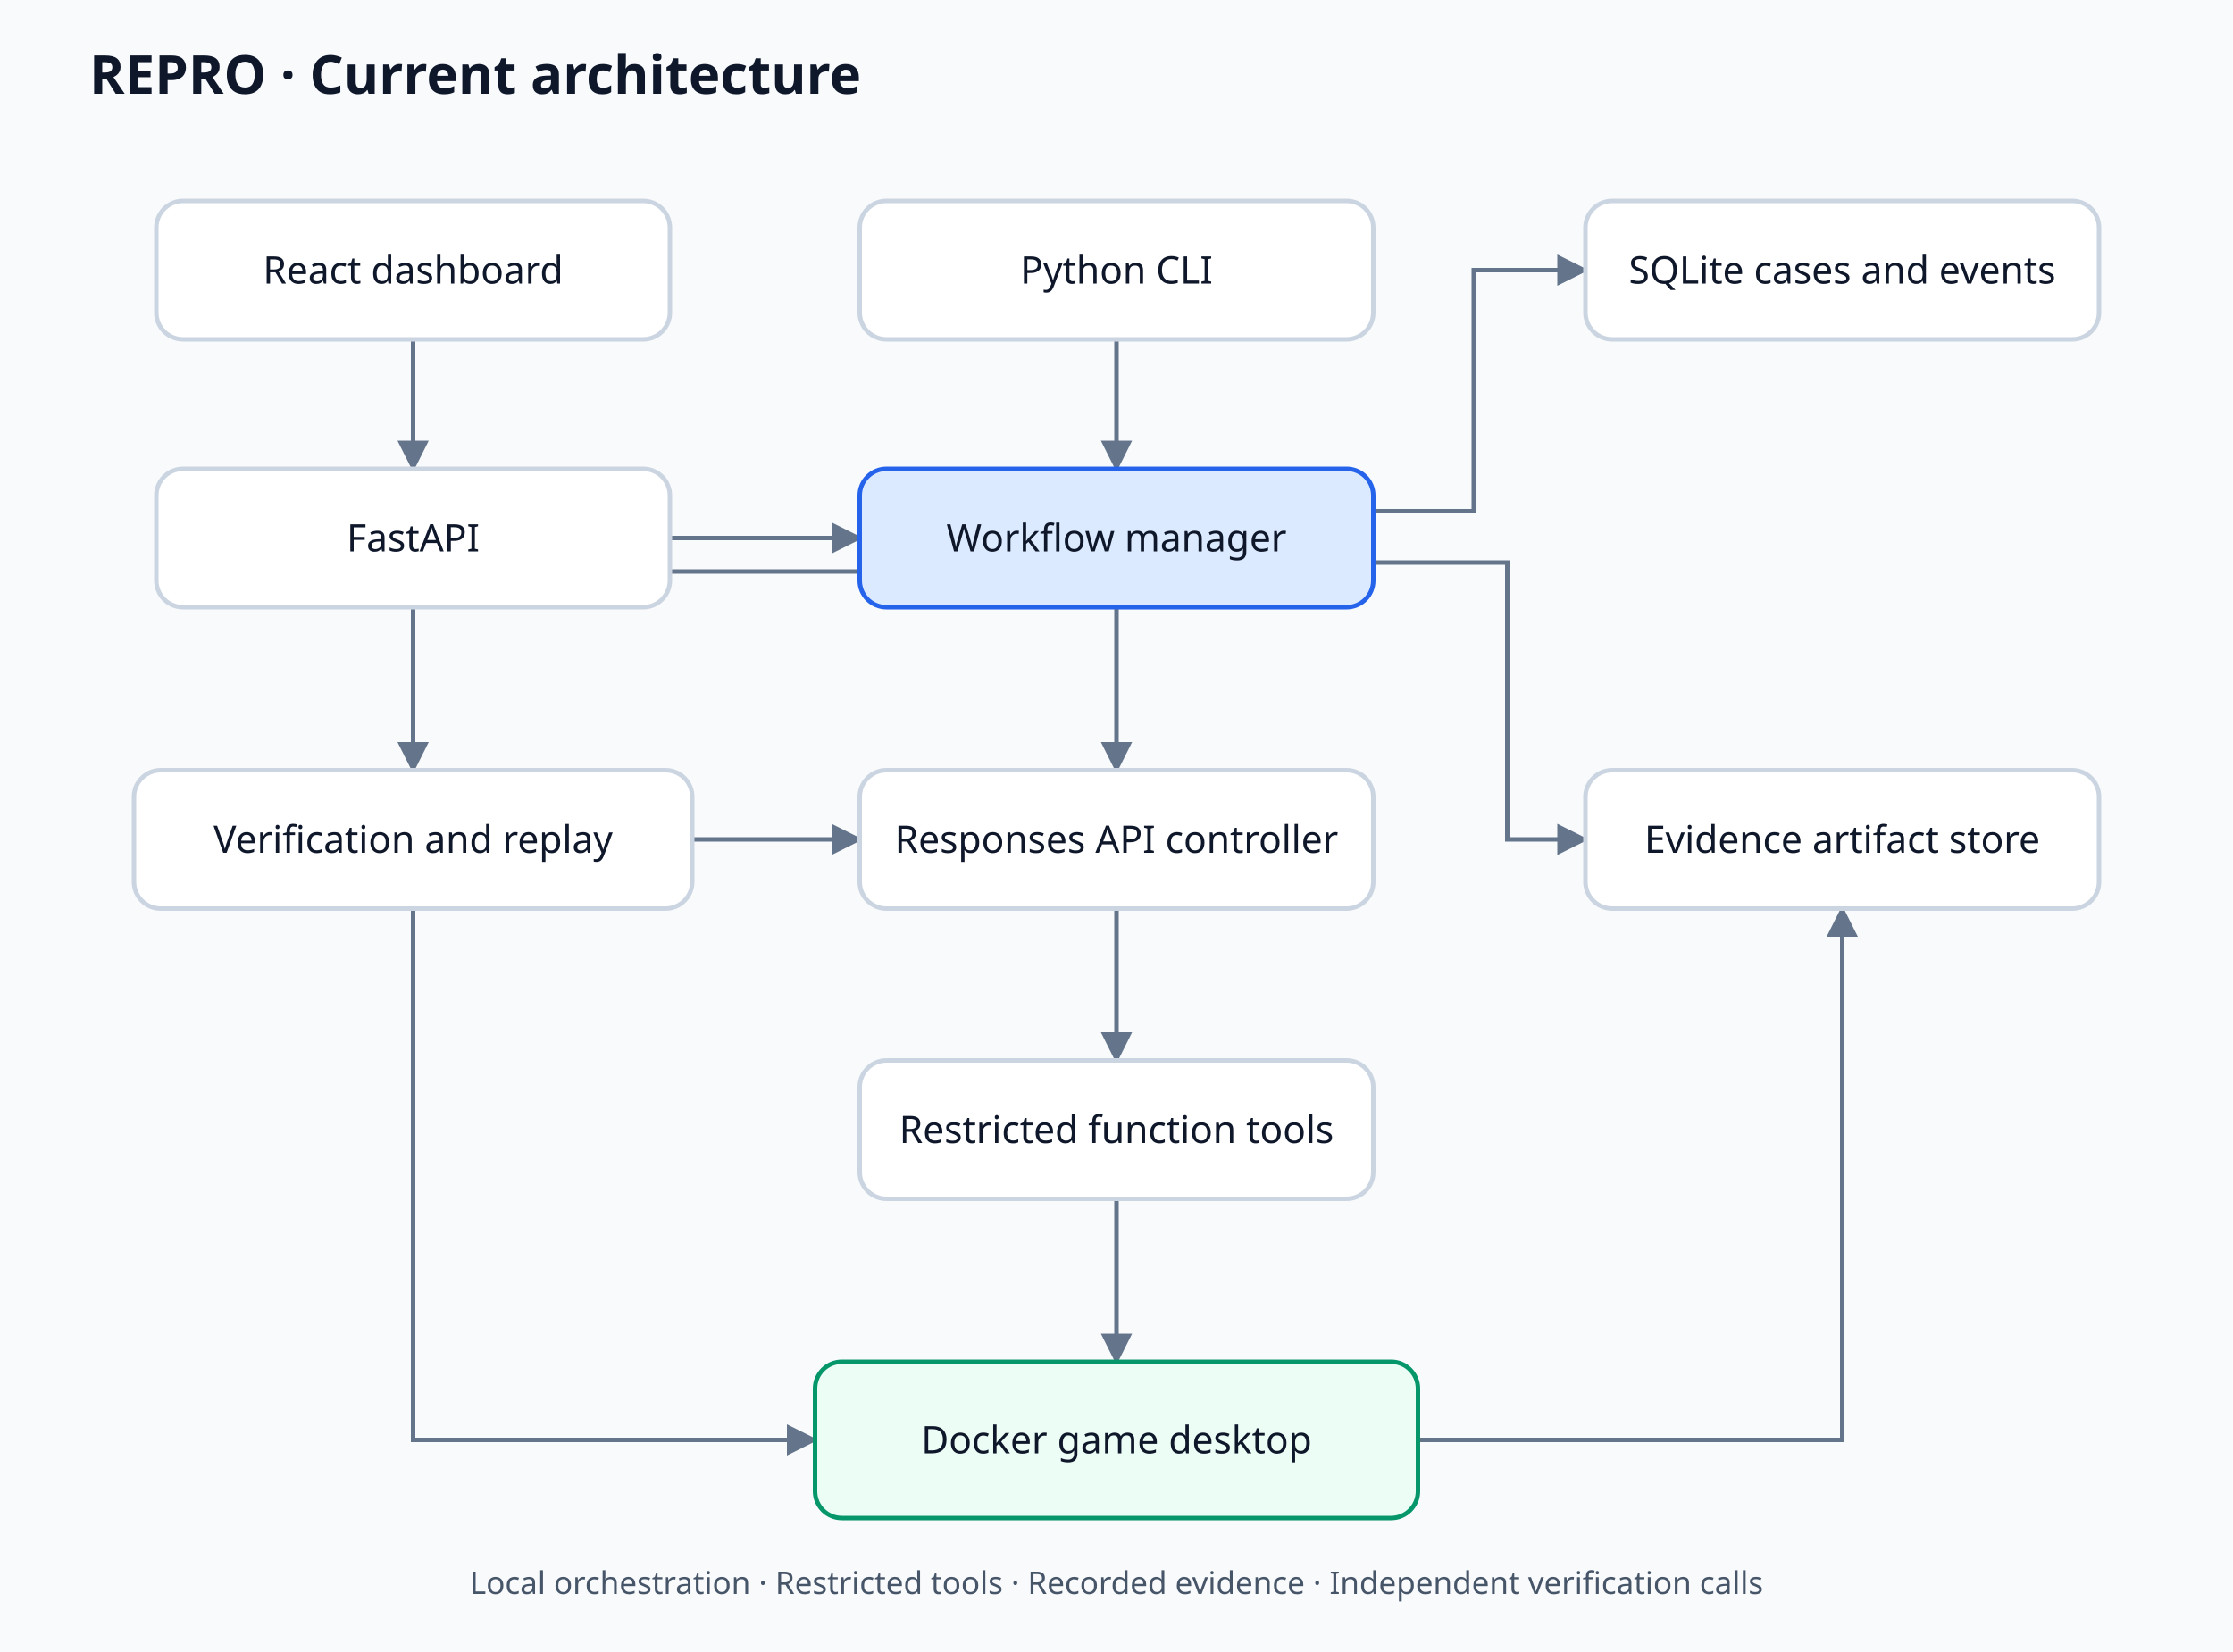
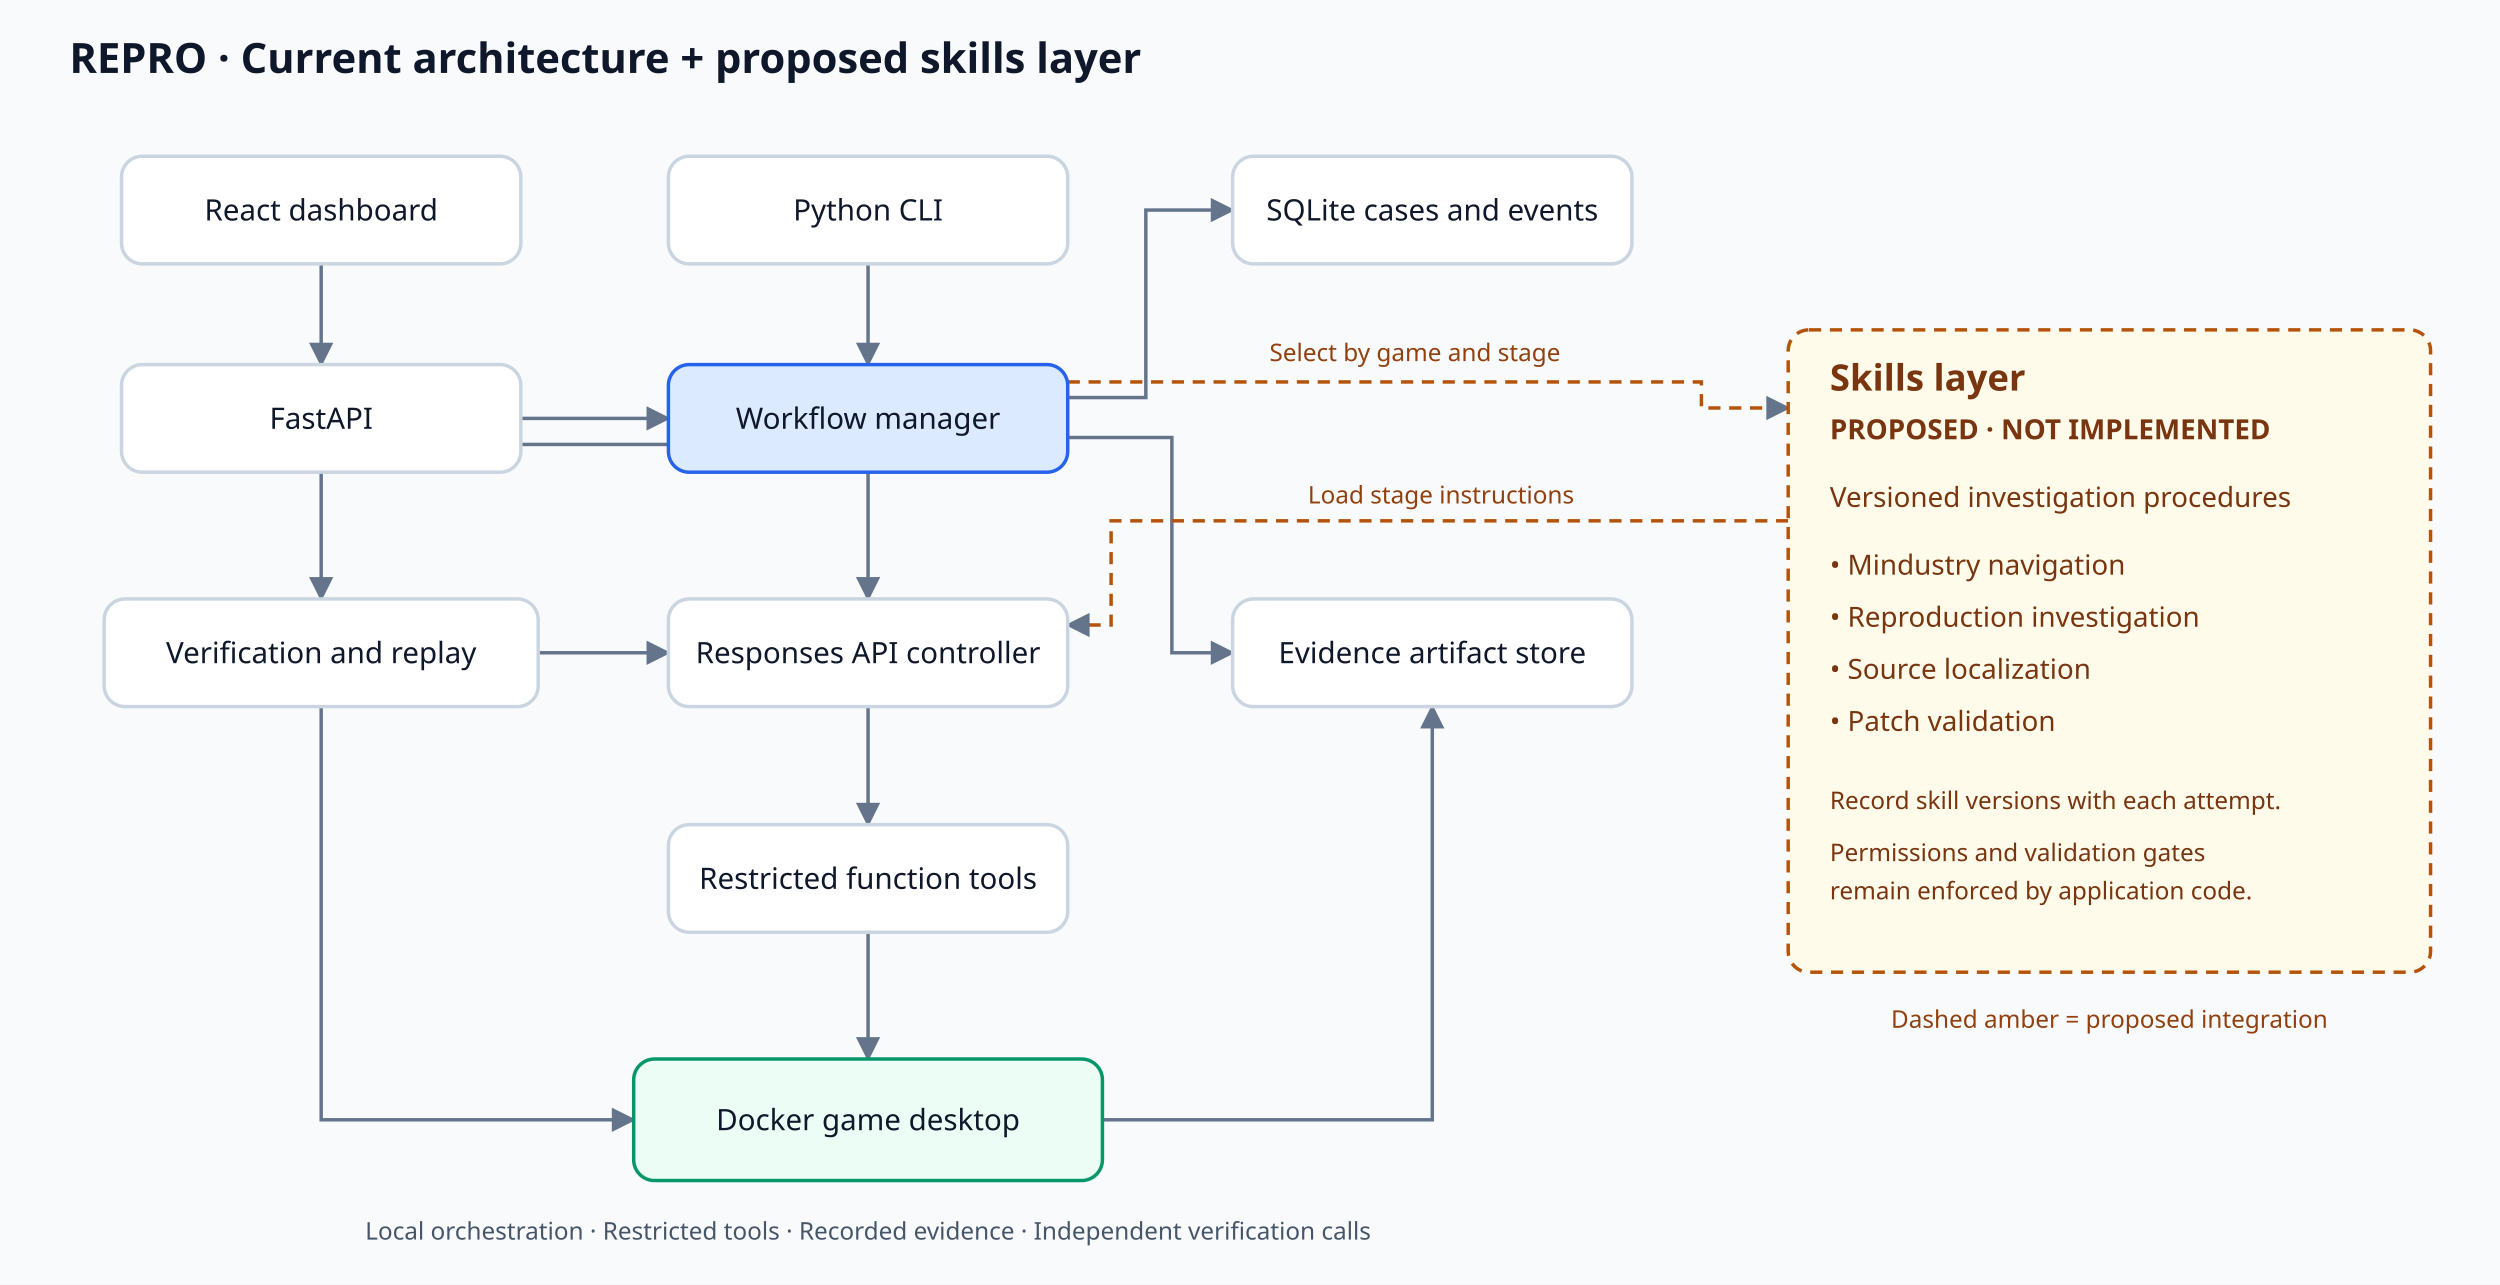
- <svg xmlns="http://www.w3.org/2000/svg" width="1000" height="740" viewBox="0 0 1000 740" role="img" aria-labelledby="title desc">
+ <svg xmlns="http://www.w3.org/2000/svg" width="1440" height="740" viewBox="0 0 1440 740" role="img" aria-labelledby="title desc">
  <defs>
    <marker id="arrow" viewBox="0 0 10 10" refX="9" refY="5" markerWidth="7" markerHeight="7" orient="auto-start-reverse">
      <path d="M0 0 L10 5 L0 10 Z" fill="#64748b" />
    </marker>
  </defs>
-   <rect width="1000" height="740" fill="#f8fafc" />
-   <text x="40" y="42" font-family="system-ui, sans-serif" font-size="24" font-weight="700" fill="#0f172a">REPRO · Current architecture</text>
+   <rect width="1440" height="740" fill="#f8fafc" />
+   <text x="40" y="42" font-family="system-ui, sans-serif" font-size="24" font-weight="700" fill="#0f172a">REPRO · Current architecture + proposed skills layer</text>
  <g fill="none" stroke="#64748b" stroke-width="2" marker-end="url(#arrow)">
    <path d="M185 152 V210" />
    <path d="M300 241 H385" />
    <path d="M500 152 V210" />
    <path d="M615 229 H660 V121 H710" />
    <path d="M615 252 H675 V376 H710" />
    <path d="M500 272 V345" />
    <path d="M385 256 H185 V345" />
    <path d="M310 376 H385" />
    <path d="M500 407 V475" />
    <path d="M500 537 V610" />
    <path d="M185 407 V645 H365" />
    <path d="M635 645 H825 V407" />
  </g>
+   <g fill="none" stroke="#b45309" stroke-width="2" stroke-dasharray="7 5" marker-end="url(#arrow)">
+     <path d="M615 220 H980 V235 H1030" />
+     <path d="M1030 300 H640 V360 H615" />
+   </g>
+   <text x="815" y="208" text-anchor="middle" font-family="system-ui, sans-serif" font-size="14" fill="#92400e">Select by game and stage</text>
+   <text x="830" y="290" text-anchor="middle" font-family="system-ui, sans-serif" font-size="14" fill="#92400e">Load stage instructions</text>
+   <rect x="1030" y="190" width="370" height="370" rx="12" fill="#fffbeb" stroke="#b45309" stroke-width="2" stroke-dasharray="7 5" />
+   <g font-family="system-ui, sans-serif" fill="#78350f">
+     <text x="1054" y="225" font-size="21" font-weight="700">Skills layer</text>
+     <text x="1054" y="253" font-size="16" font-weight="700">PROPOSED · NOT IMPLEMENTED</text>
+     <text x="1054" y="292" font-size="16">Versioned investigation procedures</text>
+     <text x="1054" y="331" font-size="16">• Mindustry navigation</text>
+     <text x="1054" y="361" font-size="16">• Reproduction investigation</text>
+     <text x="1054" y="391" font-size="16">• Source localization</text>
+     <text x="1054" y="421" font-size="16">• Patch validation</text>
+     <text x="1054" y="466" font-size="14">Record skill versions with each attempt.</text>
+     <text x="1054" y="496" font-size="14">Permissions and validation gates</text>
+     <text x="1054" y="518" font-size="14">remain enforced by application code.</text>
+   </g>
+   <text x="1215" y="592" text-anchor="middle" font-family="system-ui, sans-serif" font-size="14" fill="#92400e">Dashed amber = proposed integration</text>
  <rect x="70" y="90" width="230" height="62" rx="12" fill="#ffffff" stroke="#cbd5e1" stroke-width="2" />
  <text x="185.0" y="127.0" text-anchor="middle" font-family="system-ui, sans-serif" font-size="17" fill="#0f172a">React dashboard</text>
  <rect x="70" y="210" width="230" height="62" rx="12" fill="#ffffff" stroke="#cbd5e1" stroke-width="2" />
  <text x="185.0" y="247.0" text-anchor="middle" font-family="system-ui, sans-serif" font-size="17" fill="#0f172a">FastAPI</text>
  <rect x="385" y="90" width="230" height="62" rx="12" fill="#ffffff" stroke="#cbd5e1" stroke-width="2" />
  <text x="500.0" y="127.0" text-anchor="middle" font-family="system-ui, sans-serif" font-size="17" fill="#0f172a">Python CLI</text>
  <rect x="385" y="210" width="230" height="62" rx="12" fill="#dbeafe" stroke="#2563eb" stroke-width="2" />
  <text x="500.0" y="247.0" text-anchor="middle" font-family="system-ui, sans-serif" font-size="17" fill="#0f172a">Workflow manager</text>
  <rect x="710" y="90" width="230" height="62" rx="12" fill="#ffffff" stroke="#cbd5e1" stroke-width="2" />
  <text x="825.0" y="127.0" text-anchor="middle" font-family="system-ui, sans-serif" font-size="17" fill="#0f172a">SQLite cases and events</text>
  <rect x="710" y="345" width="230" height="62" rx="12" fill="#ffffff" stroke="#cbd5e1" stroke-width="2" />
  <text x="825.0" y="382.0" text-anchor="middle" font-family="system-ui, sans-serif" font-size="17" fill="#0f172a">Evidence artifact store</text>
  <rect x="385" y="345" width="230" height="62" rx="12" fill="#ffffff" stroke="#cbd5e1" stroke-width="2" />
  <text x="500.0" y="382.0" text-anchor="middle" font-family="system-ui, sans-serif" font-size="17" fill="#0f172a">Responses API controller</text>
  <rect x="60" y="345" width="250" height="62" rx="12" fill="#ffffff" stroke="#cbd5e1" stroke-width="2" />
  <text x="185.0" y="382.0" text-anchor="middle" font-family="system-ui, sans-serif" font-size="17" fill="#0f172a">Verification and replay</text>
  <rect x="385" y="475" width="230" height="62" rx="12" fill="#ffffff" stroke="#cbd5e1" stroke-width="2" />
  <text x="500.0" y="512.0" text-anchor="middle" font-family="system-ui, sans-serif" font-size="17" fill="#0f172a">Restricted function tools</text>
  <rect x="365" y="610" width="270" height="70" rx="12" fill="#ecfdf5" stroke="#059669" stroke-width="2" />
  <text x="500.0" y="651.0" text-anchor="middle" font-family="system-ui, sans-serif" font-size="17" fill="#0f172a">Docker game desktop</text>
  <text x="500" y="714" text-anchor="middle" font-family="system-ui, sans-serif" font-size="14" fill="#475569">Local orchestration · Restricted tools · Recorded evidence · Independent verification calls</text>
</svg>
